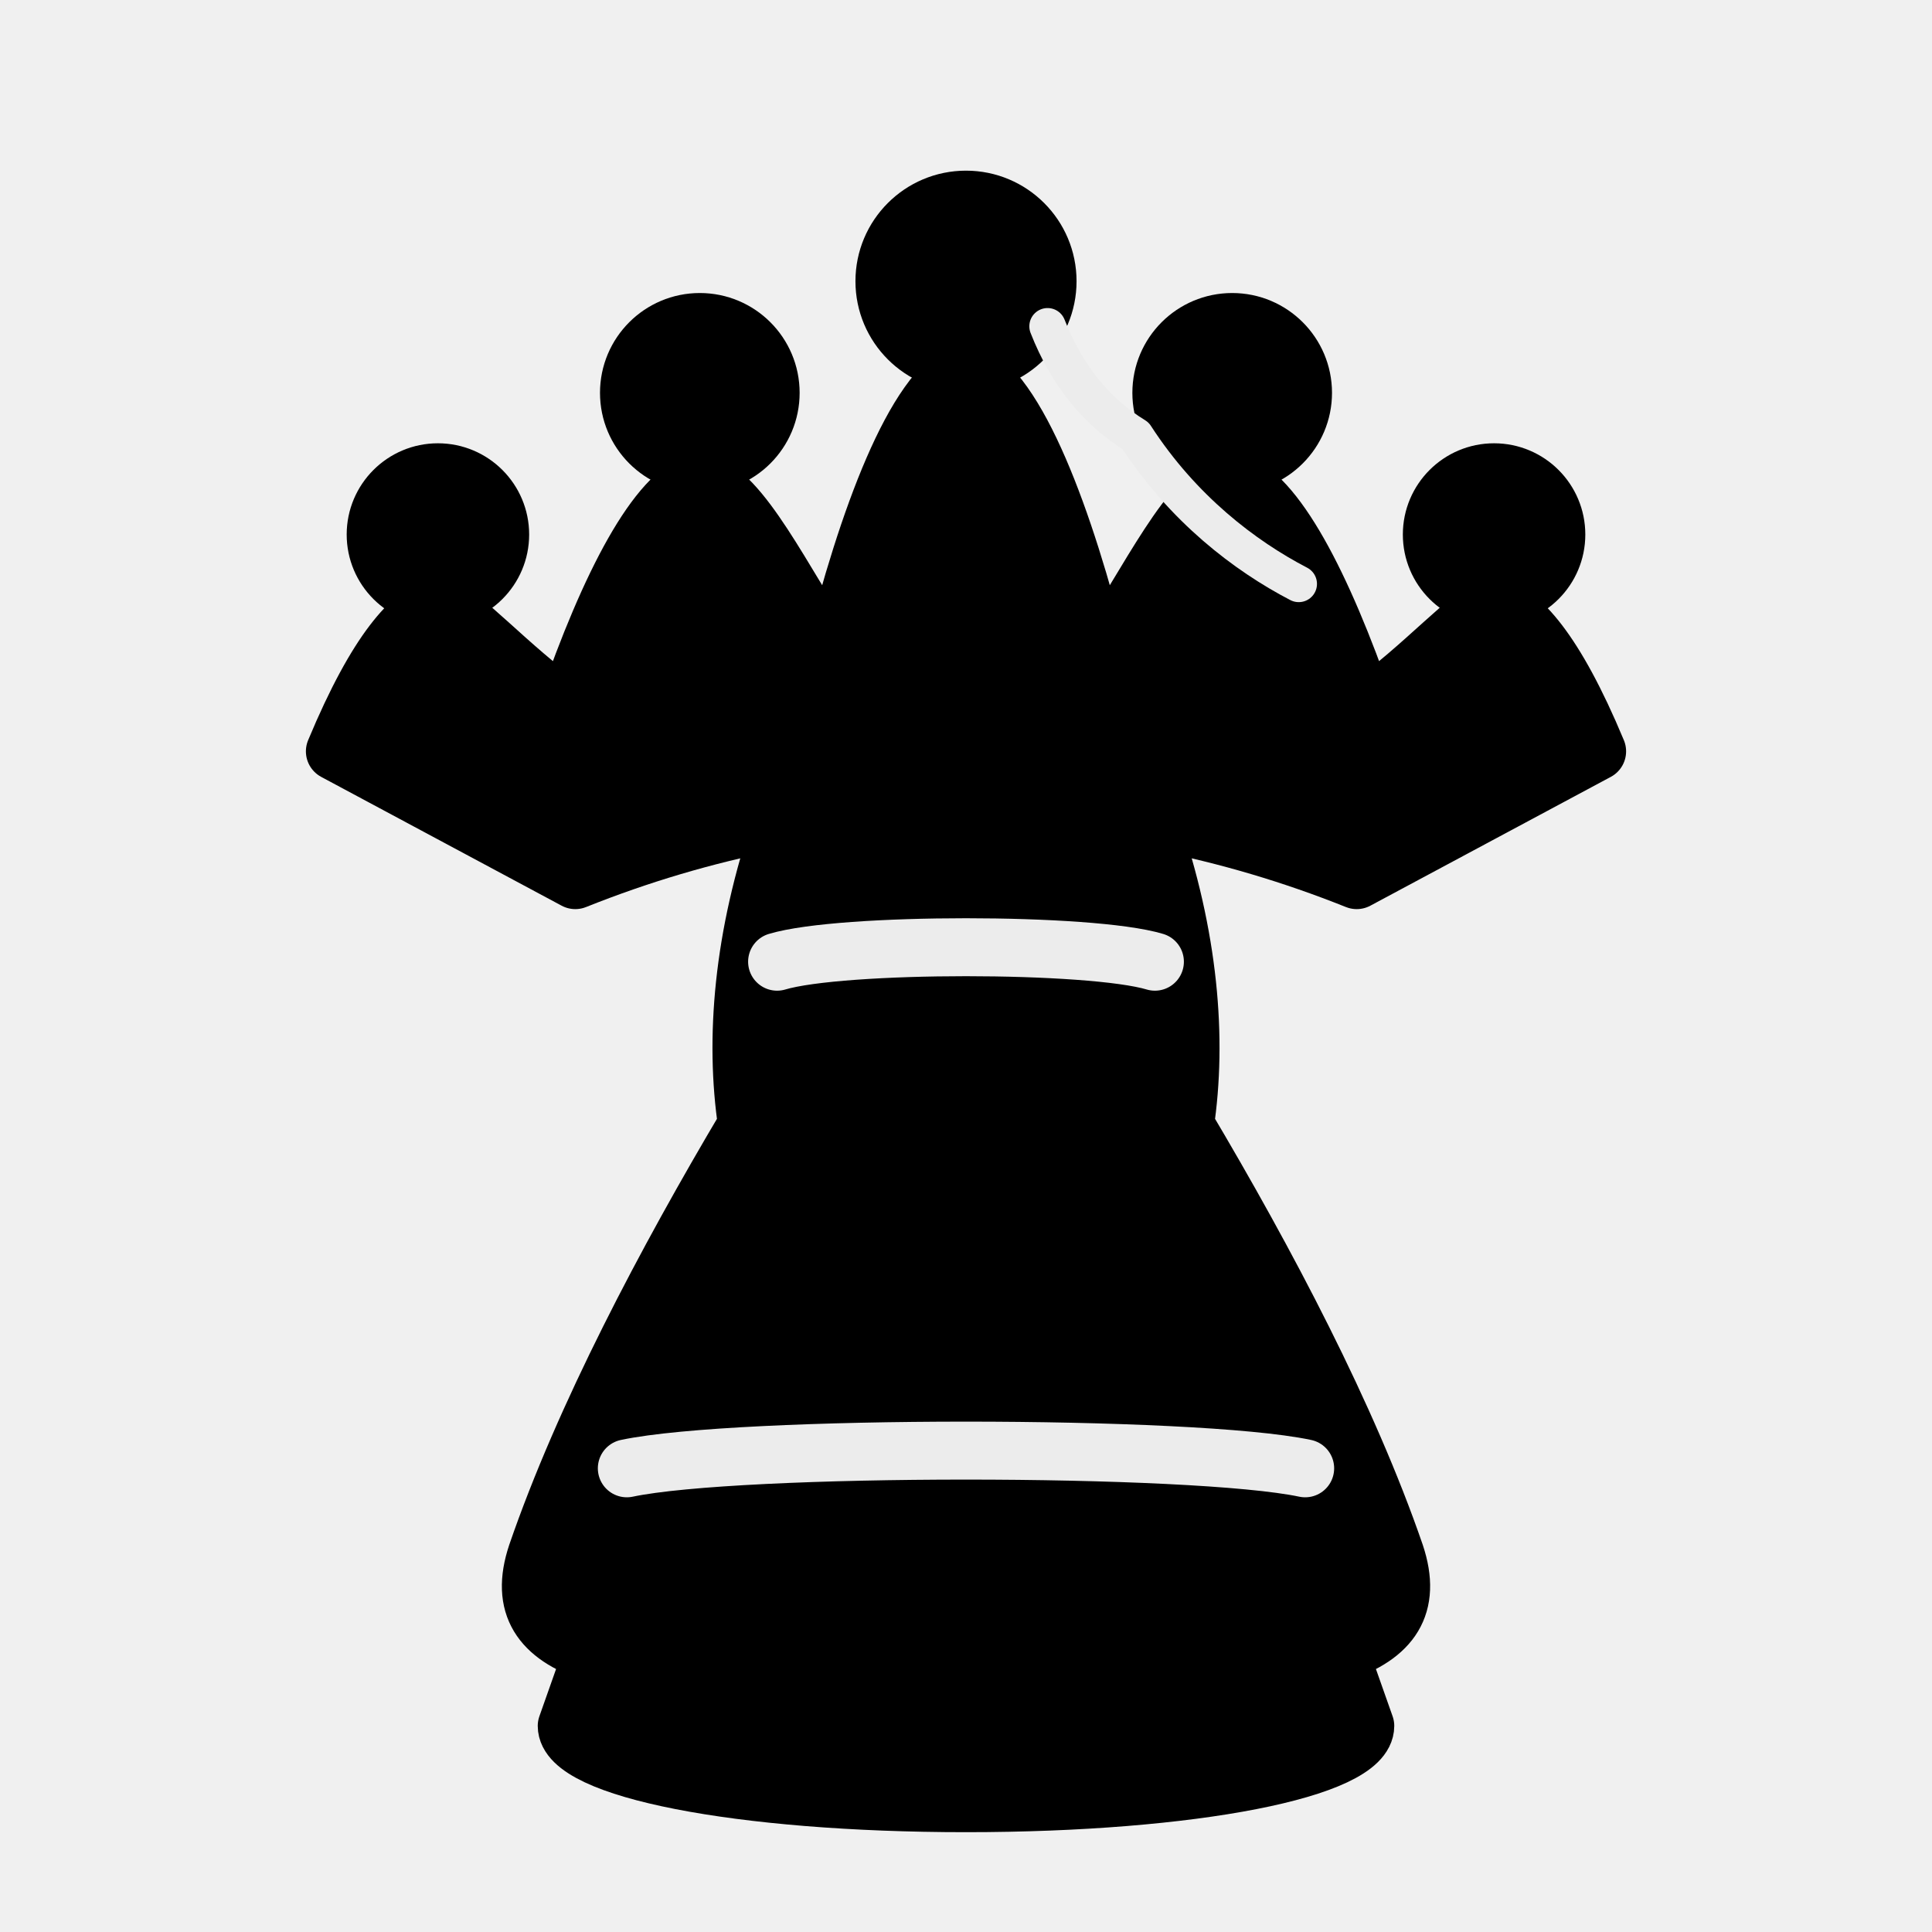
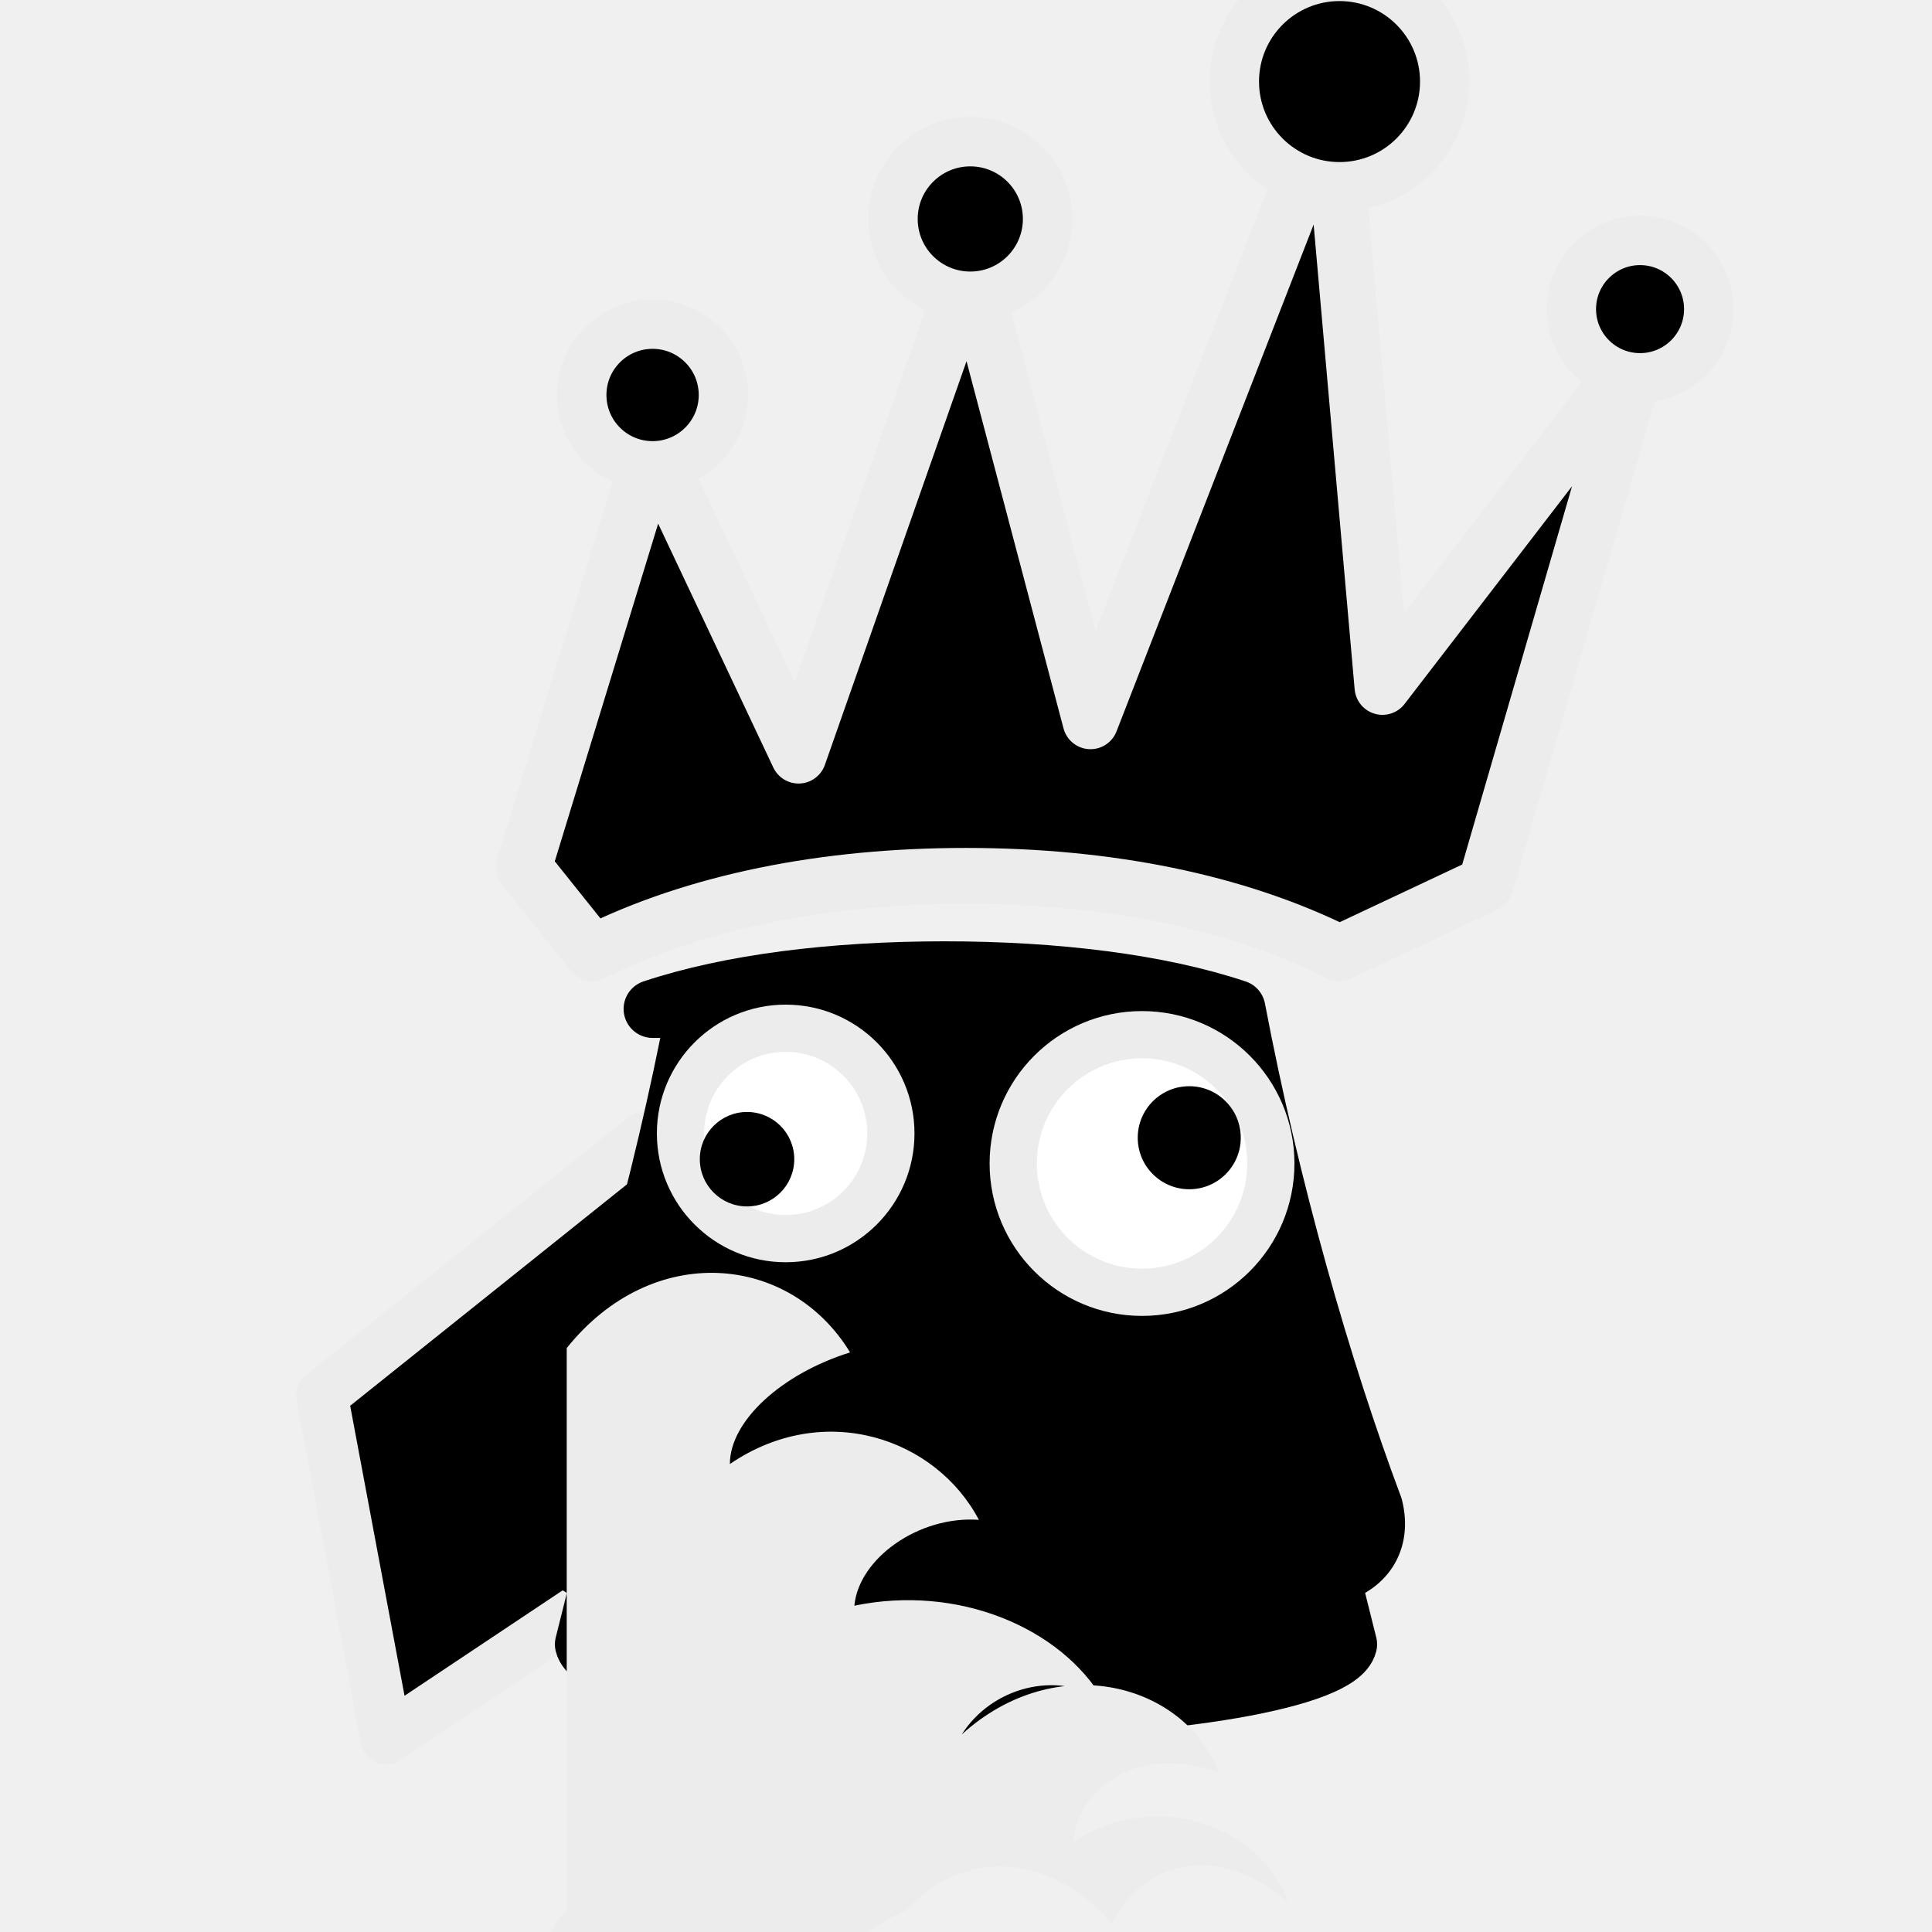
- <svg xmlns="http://www.w3.org/2000/svg" style="color-scheme:light only" width="45" height="45" viewBox="0 0 45 45">
-   <g fill="#000" stroke="#000" stroke-linecap="round" stroke-linejoin="round" stroke-width="1.35">
-     <path d="M7.8 17.5C8.8 15.1 9.6 14.3 10.2 14.1 10.8 14.3 11.8 15.5 13.2 16.5 14.2 13.6 15.3 11.5 16.3 11.2 17.3 11.5 18.2 13.5 19.4 15.3 20.2 12.1 21.3 9.1 22.5 8.6 23.7 9.1 24.8 12.1 25.6 15.3 26.8 13.5 27.7 11.5 28.7 11.2 29.7 11.5 30.8 13.6 31.8 16.5 33.2 15.5 34.2 14.3 34.8 14.1 35.4 14.3 36.2 15.1 37.2 17.5L31.6 20.5C28.6 19.3 25.5 18.7 22.5 18.7 19.5 18.7 16.4 19.3 13.4 20.5Z" />
-     <circle cx="22.5" cy="6.55" r="1.9" />
-     <circle cx="16.3" cy="9.15" r="1.65" />
-     <circle cx="28.7" cy="9.15" r="1.65" />
-     <circle cx="10.2" cy="12.45" r="1.45" />
-     <circle cx="34.8" cy="12.45" r="1.45" />
-     <path d="M18.2 19.2C17.3 21.8 17.1 24.2 17.4 26.2 15.5 29.4 13.6 33 12.5 36.2 12.1 37.4 12.6 38.1 13.8 38.5L13.2 40.2C13.2 41.2 17.2 42 22.5 42 27.8 42 31.8 41.2 31.8 40.2L31.2 38.5C32.4 38.1 32.9 37.4 32.5 36.2 31.4 33 29.5 29.4 27.6 26.2 27.9 24.2 27.7 21.8 26.8 19.2 25.5 18.5 24 18.1 22.5 18.1 21 18.1 19.5 18.5 18.2 19.2Z" />
-     <path fill="none" stroke="#ececec" d="M18.1 22.4C19.6 21.95 25.4 21.95 26.9 22.4" />
-     <path fill="none" stroke="#ececec" d="M14.6 34.2C17.2 33.65 27.8 33.65 30.4 34.2" />
-     <path fill="none" stroke="#ececec" stroke-width=".85" d="M24.4 7.6c.45 1.15 1.15 2 2.05 2.55 1.1 1.7 2.55 2.8 3.8 3.45" />
+ <svg xmlns="http://www.w3.org/2000/svg" width="45" height="45" viewBox="0 0 45 45">
+   <g stroke-linejoin="round" stroke-linecap="round">
+     <path fill="#000" stroke="#ececec" stroke-width="1.2" d="M15 26.5 7.5 32.5 9 40.5 16.5 35.5 16.2 28.5Z" />
+     <path fill="#000" stroke="#000" stroke-width="1.35" d="M16.2 23.5c-.8 4.2-2 8.4-3.2 11.6-.2.8.2 1.4 1 1.6l-.4 1.6c.2.8 4 1.5 8.9 1.5s8.7-.7 8.9-1.5l-.4-1.6c.8-.2 1.2-.8 1-1.6-1.2-3.2-2.4-7.4-3.2-11.6-1.8-.6-4.2-.9-6.8-.9s-5 .3-6.8.9z" />
+     <path fill="#000" stroke="#ececec" stroke-width="1.3" d="M12.2 20.2 15.2 10.4 18.6 17.6 22.6 6.2 25.4 16.8 31 2.4 32.2 16 38.2 8.2 34.6 20.6 31.2 22.2c-2.4-1.2-5.4-1.8-8.7-1.8s-6.3.6-8.7 1.8z" />
+     <circle cx="15.2" cy="9.2" r="1.65" fill="#000" stroke="#ececec" stroke-width="1.15" />
+     <circle cx="22.6" cy="5.1" r="1.8" fill="#000" stroke="#ececec" stroke-width="1.15" />
+     <circle cx="31.2" cy="1.9" r="2.45" fill="#000" stroke="#ececec" stroke-width="1.15" />
+     <circle cx="38.2" cy="7.2" r="1.6" fill="#000" stroke="#ececec" stroke-width="1.15" />
+     <circle cx="18.3" cy="26.4" r="2.45" fill="#fff" stroke="#ececec" stroke-width="1.1" />
+     <circle cx="26.6" cy="27.1" r="3" fill="#fff" stroke="#ececec" stroke-width="1.1" />
+     <circle cx="17.4" cy="27" r="1.1" fill="#000" />
+     <circle cx="27.7" cy="26.5" r="1.2" fill="#000" />
+     <path fill="#ececec" d="M13.2 31.4c2-2.5 5.2-2.2 6.6.1-1.6.5-2.8 1.6-2.8 2.6 2.2-1.5 4.8-.6 5.8 1.3-1.4-.1-2.8.9-2.9 2 2.4-.5 4.8.5 5.8 2.2-1.1-.7-2.6-.3-3.3.8 2.2-2 5.2-1.2 6 .9-1.8-.7-3.3.3-3.4 1.6 2-1.3 4.4-.3 5 1.4-1.5-1.3-3.3-1.1-4.1.5-1.3-1.5-3.3-1.9-4.8-.3-1.8.8-3 2.5-2 3.8-1.5-1.1-3.3-1.3-4.6.2-1.5-1.3-2.4-3-1.3-4z" />
  </g>
</svg>
